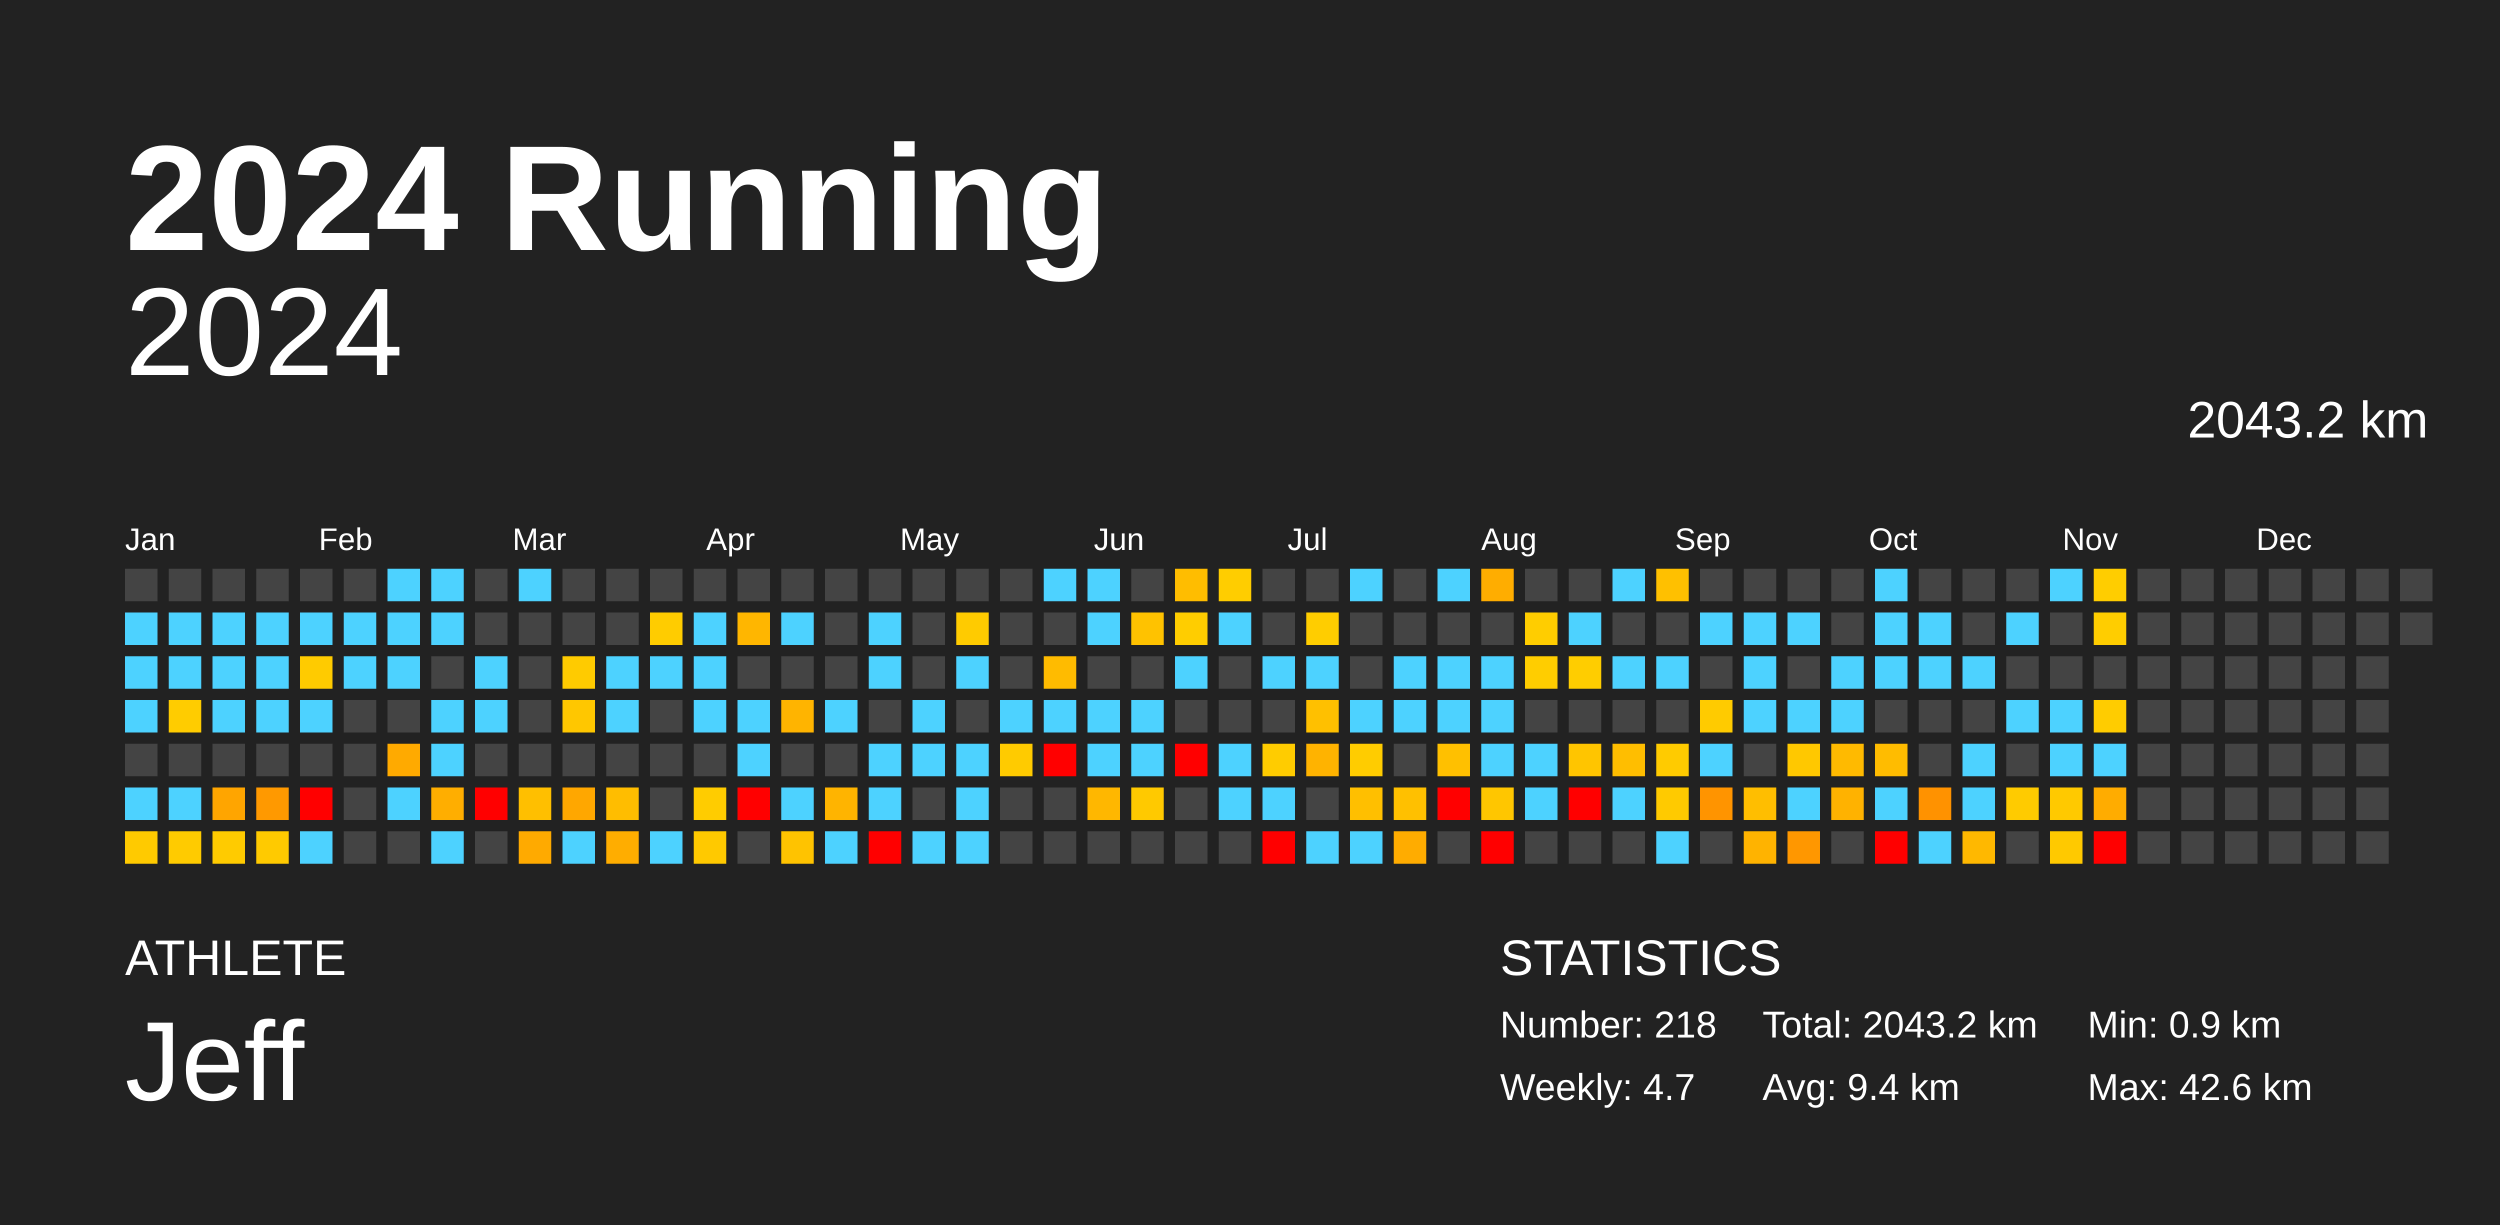
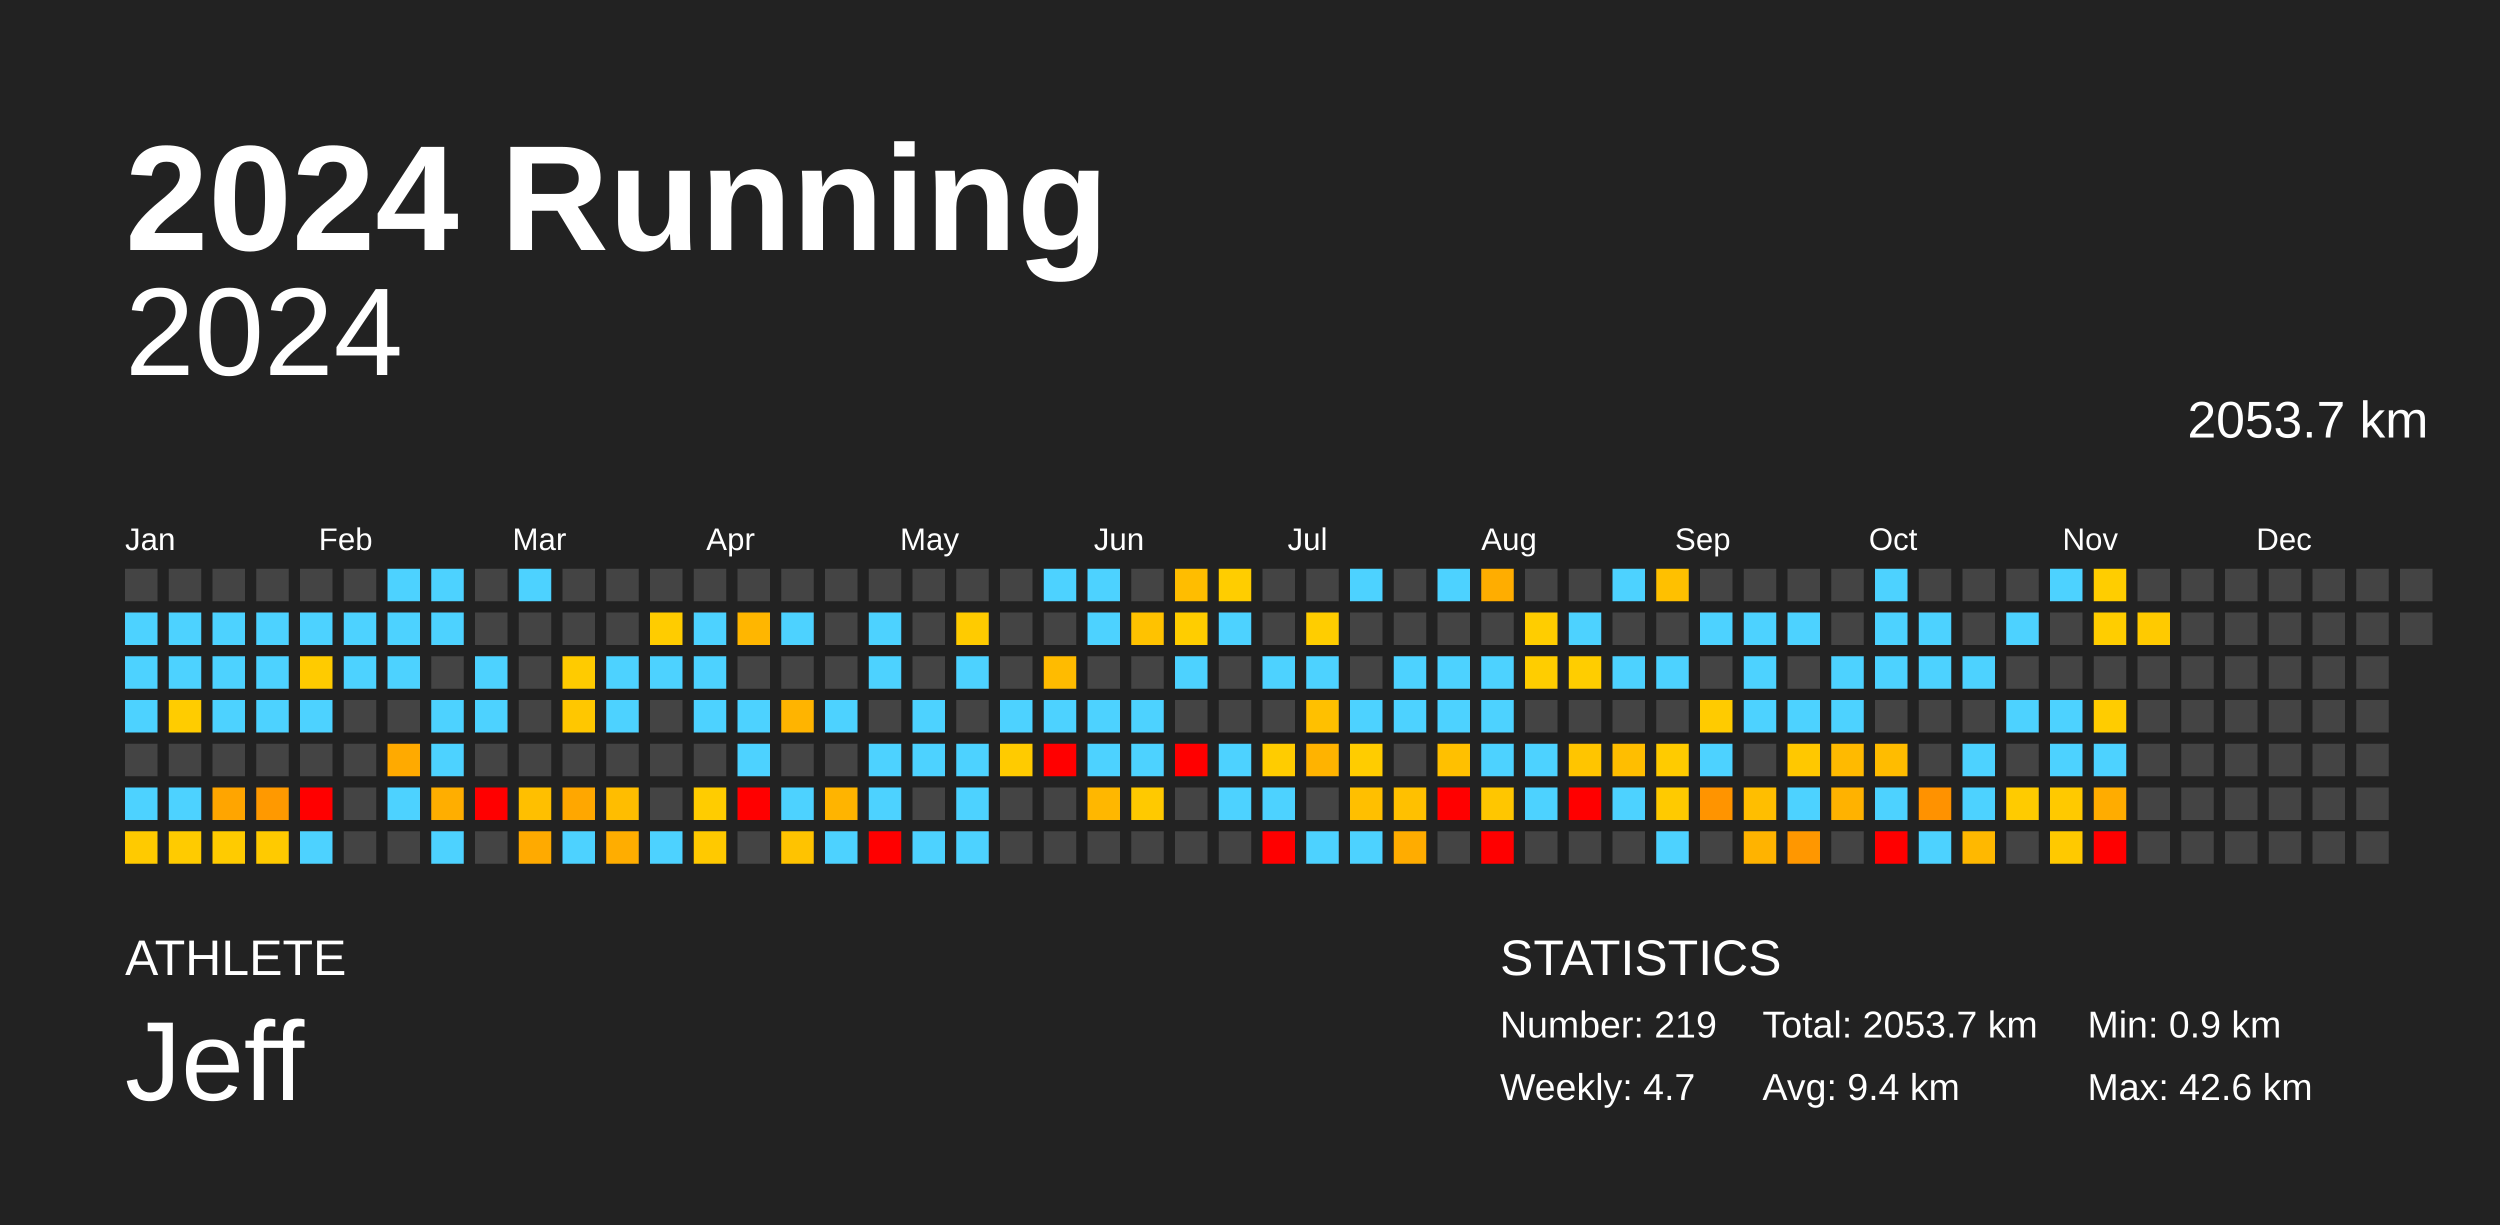
<svg xmlns="http://www.w3.org/2000/svg" baseProfile="full" height="98mm" version="1.1" viewBox="0,0,200,98" width="200mm">
  <defs />
  <rect fill="#222222" height="98" width="200" x="0" y="0" />
  <text fill="#FFFFFF" style="font-size:12px; font-family:Arial; font-weight:bold;" x="10" y="20">2024 Running</text>
  <text fill="#FFFFFF" style="font-size:4px; font-family:Arial" x="10" y="78">ATHLETE</text>
  <text fill="#FFFFFF" style="font-size:9px; font-family:Arial" x="10" y="88">Jeff</text>
  <text fill="#FFFFFF" style="font-size:4px; font-family:Arial" x="120" y="78">STATISTICS</text>
-   <text fill="#FFFFFF" style="font-size:3px; font-family:Arial" x="120" y="83">Number: 218</text>
+   <text fill="#FFFFFF" style="font-size:3px; font-family:Arial" x="120" y="83">Number: 219</text>
  <text fill="#FFFFFF" style="font-size:3px; font-family:Arial" x="120" y="88">Weekly: 4.7</text>
-   <text fill="#FFFFFF" style="font-size:3px; font-family:Arial" x="141" y="83">Total: 2043.2 km</text>
+   <text fill="#FFFFFF" style="font-size:3px; font-family:Arial" x="141" y="83">Total: 2053.7 km</text>
  <text fill="#FFFFFF" style="font-size:3px; font-family:Arial" x="141" y="88">Avg: 9.4 km</text>
  <text fill="#FFFFFF" style="font-size:3px; font-family:Arial" x="167" y="83">Min: 0.9 km</text>
  <text fill="#FFFFFF" style="font-size:3px; font-family:Arial" x="167" y="88">Max: 42.6 km</text>
  <text alignment-baseline="hanging" fill="#FFFFFF" style="font-size:10.0px; font-family:Arial;" x="10" y="30">2024</text>
-   <text alignment-baseline="hanging" fill="#FFFFFF" style="font-size:4.125px; font-family:Arial;" x="175" y="35">2043.2 km</text>
+   <text alignment-baseline="hanging" fill="#FFFFFF" style="font-size:4.125px; font-family:Arial;" x="175" y="35">2053.7 km</text>
  <text fill="#FFFFFF" style="font-size:2.5px; font-family:Arial" x="10.0" y="44">Jan</text>
  <text fill="#FFFFFF" style="font-size:2.5px; font-family:Arial" x="25.5" y="44">Feb</text>
  <text fill="#FFFFFF" style="font-size:2.5px; font-family:Arial" x="41.0" y="44">Mar</text>
  <text fill="#FFFFFF" style="font-size:2.5px; font-family:Arial" x="56.5" y="44">Apr</text>
  <text fill="#FFFFFF" style="font-size:2.5px; font-family:Arial" x="72.0" y="44">May</text>
  <text fill="#FFFFFF" style="font-size:2.5px; font-family:Arial" x="87.5" y="44">Jun</text>
  <text fill="#FFFFFF" style="font-size:2.5px; font-family:Arial" x="103.0" y="44">Jul</text>
  <text fill="#FFFFFF" style="font-size:2.5px; font-family:Arial" x="118.5" y="44">Aug</text>
  <text fill="#FFFFFF" style="font-size:2.5px; font-family:Arial" x="134.0" y="44">Sep</text>
  <text fill="#FFFFFF" style="font-size:2.5px; font-family:Arial" x="149.5" y="44">Oct</text>
  <text fill="#FFFFFF" style="font-size:2.5px; font-family:Arial" x="165.0" y="44">Nov</text>
  <text fill="#FFFFFF" style="font-size:2.5px; font-family:Arial" x="180.5" y="44">Dec</text>
  <rect fill="#444444" height="2.6" width="2.6" x="10.0" y="45.5" />
  <rect fill="#4dd2ff" height="2.6" width="2.6" x="10.0" y="49.0" />
  <rect fill="#4dd2ff" height="2.6" width="2.6" x="10.0" y="52.5" />
  <rect fill="#4dd2ff" height="2.6" width="2.6" x="10.0" y="56.0" />
  <rect fill="#444444" height="2.6" width="2.6" x="10.0" y="59.5" />
  <rect fill="#4dd2ff" height="2.6" width="2.6" x="10.0" y="63.0" />
  <rect fill="#ffca00" height="2.6" width="2.6" x="10.0" y="66.5" />
  <rect fill="#444444" height="2.6" width="2.6" x="13.5" y="45.5" />
  <rect fill="#4dd2ff" height="2.6" width="2.6" x="13.5" y="49.0" />
  <rect fill="#4dd2ff" height="2.6" width="2.6" x="13.5" y="52.5" />
  <rect fill="#ffcc00" height="2.6" width="2.6" x="13.5" y="56.0" />
  <rect fill="#444444" height="2.6" width="2.6" x="13.5" y="59.5" />
  <rect fill="#4dd2ff" height="2.6" width="2.6" x="13.5" y="63.0" />
  <rect fill="#ffcb00" height="2.6" width="2.6" x="13.5" y="66.5" />
  <rect fill="#444444" height="2.6" width="2.6" x="17.0" y="45.5" />
  <rect fill="#4dd2ff" height="2.6" width="2.6" x="17.0" y="49.0" />
  <rect fill="#4dd2ff" height="2.6" width="2.6" x="17.0" y="52.5" />
  <rect fill="#4dd2ff" height="2.6" width="2.6" x="17.0" y="56.0" />
  <rect fill="#444444" height="2.6" width="2.6" x="17.0" y="59.5" />
  <rect fill="#ffa500" height="2.6" width="2.6" x="17.0" y="63.0" />
  <rect fill="#ffcb00" height="2.6" width="2.6" x="17.0" y="66.5" />
  <rect fill="#444444" height="2.6" width="2.6" x="20.5" y="45.5" />
  <rect fill="#4dd2ff" height="2.6" width="2.6" x="20.5" y="49.0" />
  <rect fill="#4dd2ff" height="2.6" width="2.6" x="20.5" y="52.5" />
  <rect fill="#4dd2ff" height="2.6" width="2.6" x="20.5" y="56.0" />
  <rect fill="#444444" height="2.6" width="2.6" x="20.5" y="59.5" />
  <rect fill="#ff9900" height="2.6" width="2.6" x="20.5" y="63.0" />
  <rect fill="#ffca00" height="2.6" width="2.6" x="20.5" y="66.5" />
  <rect fill="#444444" height="2.6" width="2.6" x="24.0" y="45.5" />
  <rect fill="#4dd2ff" height="2.6" width="2.6" x="24.0" y="49.0" />
  <rect fill="#ffcb00" height="2.6" width="2.6" x="24.0" y="52.5" />
  <rect fill="#4dd2ff" height="2.6" width="2.6" x="24.0" y="56.0" />
  <rect fill="#444444" height="2.6" width="2.6" x="24.0" y="59.5" />
  <rect fill="red" height="2.6" width="2.6" x="24.0" y="63.0" />
  <rect fill="#4dd2ff" height="2.6" width="2.6" x="24.0" y="66.5" />
  <rect fill="#444444" height="2.6" width="2.6" x="27.5" y="45.5" />
  <rect fill="#4dd2ff" height="2.6" width="2.6" x="27.5" y="49.0" />
  <rect fill="#4dd2ff" height="2.6" width="2.6" x="27.5" y="52.5" />
  <rect fill="#444444" height="2.6" width="2.6" x="27.5" y="56.0" />
  <rect fill="#444444" height="2.6" width="2.6" x="27.5" y="59.5" />
  <rect fill="#444444" height="2.6" width="2.6" x="27.5" y="63.0" />
  <rect fill="#444444" height="2.6" width="2.6" x="27.5" y="66.5" />
  <rect fill="#4dd2ff" height="2.6" width="2.6" x="31.0" y="45.5" />
  <rect fill="#4dd2ff" height="2.6" width="2.6" x="31.0" y="49.0" />
  <rect fill="#4dd2ff" height="2.6" width="2.6" x="31.0" y="52.5" />
  <rect fill="#444444" height="2.6" width="2.6" x="31.0" y="56.0" />
  <rect fill="#ffaa00" height="2.6" width="2.6" x="31.0" y="59.5" />
  <rect fill="#4dd2ff" height="2.6" width="2.6" x="31.0" y="63.0" />
  <rect fill="#444444" height="2.6" width="2.6" x="31.0" y="66.5" />
  <rect fill="#4dd2ff" height="2.6" width="2.6" x="34.5" y="45.5" />
  <rect fill="#4dd2ff" height="2.6" width="2.6" x="34.5" y="49.0" />
  <rect fill="#444444" height="2.6" width="2.6" x="34.5" y="52.5" />
  <rect fill="#4dd2ff" height="2.6" width="2.6" x="34.5" y="56.0" />
  <rect fill="#4dd2ff" height="2.6" width="2.6" x="34.5" y="59.5" />
  <rect fill="#ffae00" height="2.6" width="2.6" x="34.5" y="63.0" />
  <rect fill="#4dd2ff" height="2.6" width="2.6" x="34.5" y="66.5" />
  <rect fill="#444444" height="2.6" width="2.6" x="38.0" y="45.5" />
  <rect fill="#444444" height="2.6" width="2.6" x="38.0" y="49.0" />
  <rect fill="#4dd2ff" height="2.6" width="2.6" x="38.0" y="52.5" />
  <rect fill="#4dd2ff" height="2.6" width="2.6" x="38.0" y="56.0" />
  <rect fill="#444444" height="2.6" width="2.6" x="38.0" y="59.5" />
  <rect fill="red" height="2.6" width="2.6" x="38.0" y="63.0" />
  <rect fill="#444444" height="2.6" width="2.6" x="38.0" y="66.5" />
  <rect fill="#4dd2ff" height="2.6" width="2.6" x="41.5" y="45.5" />
  <rect fill="#444444" height="2.6" width="2.6" x="41.5" y="49.0" />
  <rect fill="#444444" height="2.6" width="2.6" x="41.5" y="52.5" />
  <rect fill="#444444" height="2.6" width="2.6" x="41.5" y="56.0" />
  <rect fill="#444444" height="2.6" width="2.6" x="41.5" y="59.5" />
  <rect fill="#ffbf00" height="2.6" width="2.6" x="41.5" y="63.0" />
  <rect fill="#ffaa00" height="2.6" width="2.6" x="41.5" y="66.5" />
  <rect fill="#444444" height="2.6" width="2.6" x="45.0" y="45.5" />
  <rect fill="#444444" height="2.6" width="2.6" x="45.0" y="49.0" />
  <rect fill="#ffcb00" height="2.6" width="2.6" x="45.0" y="52.5" />
  <rect fill="#ffc700" height="2.6" width="2.6" x="45.0" y="56.0" />
  <rect fill="#444444" height="2.6" width="2.6" x="45.0" y="59.5" />
  <rect fill="#ffa700" height="2.6" width="2.6" x="45.0" y="63.0" />
  <rect fill="#4dd2ff" height="2.6" width="2.6" x="45.0" y="66.5" />
  <rect fill="#444444" height="2.6" width="2.6" x="48.5" y="45.5" />
  <rect fill="#444444" height="2.6" width="2.6" x="48.5" y="49.0" />
  <rect fill="#4dd2ff" height="2.6" width="2.6" x="48.5" y="52.5" />
  <rect fill="#4dd2ff" height="2.6" width="2.6" x="48.5" y="56.0" />
  <rect fill="#444444" height="2.6" width="2.6" x="48.5" y="59.5" />
  <rect fill="#ffbd00" height="2.6" width="2.6" x="48.5" y="63.0" />
  <rect fill="#ffad00" height="2.6" width="2.6" x="48.5" y="66.5" />
  <rect fill="#444444" height="2.6" width="2.6" x="52.0" y="45.5" />
  <rect fill="#ffcc00" height="2.6" width="2.6" x="52.0" y="49.0" />
  <rect fill="#4dd2ff" height="2.6" width="2.6" x="52.0" y="52.5" />
  <rect fill="#444444" height="2.6" width="2.6" x="52.0" y="56.0" />
  <rect fill="#444444" height="2.6" width="2.6" x="52.0" y="59.5" />
  <rect fill="#444444" height="2.6" width="2.6" x="52.0" y="63.0" />
  <rect fill="#4dd2ff" height="2.6" width="2.6" x="52.0" y="66.5" />
  <rect fill="#444444" height="2.6" width="2.6" x="55.5" y="45.5" />
  <rect fill="#4dd2ff" height="2.6" width="2.6" x="55.5" y="49.0" />
  <rect fill="#4dd2ff" height="2.6" width="2.6" x="55.5" y="52.5" />
  <rect fill="#4dd2ff" height="2.6" width="2.6" x="55.5" y="56.0" />
  <rect fill="#444444" height="2.6" width="2.6" x="55.5" y="59.5" />
  <rect fill="#ffcc00" height="2.6" width="2.6" x="55.5" y="63.0" />
  <rect fill="#ffc900" height="2.6" width="2.6" x="55.5" y="66.5" />
  <rect fill="#444444" height="2.6" width="2.6" x="59.0" y="45.5" />
  <rect fill="#ffb600" height="2.6" width="2.6" x="59.0" y="49.0" />
  <rect fill="#444444" height="2.6" width="2.6" x="59.0" y="52.5" />
  <rect fill="#4dd2ff" height="2.6" width="2.6" x="59.0" y="56.0" />
  <rect fill="#4dd2ff" height="2.6" width="2.6" x="59.0" y="59.5" />
  <rect fill="red" height="2.6" width="2.6" x="59.0" y="63.0" />
  <rect fill="#444444" height="2.6" width="2.6" x="59.0" y="66.5" />
  <rect fill="#444444" height="2.6" width="2.6" x="62.5" y="45.5" />
  <rect fill="#4dd2ff" height="2.6" width="2.6" x="62.5" y="49.0" />
  <rect fill="#444444" height="2.6" width="2.6" x="62.5" y="52.5" />
  <rect fill="#ffb400" height="2.6" width="2.6" x="62.5" y="56.0" />
  <rect fill="#444444" height="2.6" width="2.6" x="62.5" y="59.5" />
  <rect fill="#4dd2ff" height="2.6" width="2.6" x="62.5" y="63.0" />
  <rect fill="#ffc300" height="2.6" width="2.6" x="62.5" y="66.5" />
  <rect fill="#444444" height="2.6" width="2.6" x="66.0" y="45.5" />
  <rect fill="#444444" height="2.6" width="2.6" x="66.0" y="49.0" />
  <rect fill="#444444" height="2.6" width="2.6" x="66.0" y="52.5" />
  <rect fill="#4dd2ff" height="2.6" width="2.6" x="66.0" y="56.0" />
  <rect fill="#444444" height="2.6" width="2.6" x="66.0" y="59.5" />
  <rect fill="#ffb400" height="2.6" width="2.6" x="66.0" y="63.0" />
  <rect fill="#4dd2ff" height="2.6" width="2.6" x="66.0" y="66.5" />
  <rect fill="#444444" height="2.6" width="2.6" x="69.5" y="45.5" />
  <rect fill="#4dd2ff" height="2.6" width="2.6" x="69.5" y="49.0" />
  <rect fill="#4dd2ff" height="2.6" width="2.6" x="69.5" y="52.5" />
  <rect fill="#444444" height="2.6" width="2.6" x="69.5" y="56.0" />
  <rect fill="#4dd2ff" height="2.6" width="2.6" x="69.5" y="59.5" />
  <rect fill="#4dd2ff" height="2.6" width="2.6" x="69.5" y="63.0" />
  <rect fill="red" height="2.6" width="2.6" x="69.5" y="66.5" />
  <rect fill="#444444" height="2.6" width="2.6" x="73.0" y="45.5" />
  <rect fill="#444444" height="2.6" width="2.6" x="73.0" y="49.0" />
  <rect fill="#444444" height="2.6" width="2.6" x="73.0" y="52.5" />
  <rect fill="#4dd2ff" height="2.6" width="2.6" x="73.0" y="56.0" />
  <rect fill="#4dd2ff" height="2.6" width="2.6" x="73.0" y="59.5" />
  <rect fill="#444444" height="2.6" width="2.6" x="73.0" y="63.0" />
  <rect fill="#4dd2ff" height="2.6" width="2.6" x="73.0" y="66.5" />
  <rect fill="#444444" height="2.6" width="2.6" x="76.5" y="45.5" />
  <rect fill="#ffcb00" height="2.6" width="2.6" x="76.5" y="49.0" />
  <rect fill="#4dd2ff" height="2.6" width="2.6" x="76.5" y="52.5" />
  <rect fill="#444444" height="2.6" width="2.6" x="76.5" y="56.0" />
  <rect fill="#4dd2ff" height="2.6" width="2.6" x="76.5" y="59.5" />
  <rect fill="#4dd2ff" height="2.6" width="2.6" x="76.5" y="63.0" />
  <rect fill="#4dd2ff" height="2.6" width="2.6" x="76.5" y="66.5" />
  <rect fill="#444444" height="2.6" width="2.6" x="80.0" y="45.5" />
  <rect fill="#444444" height="2.6" width="2.6" x="80.0" y="49.0" />
  <rect fill="#444444" height="2.6" width="2.6" x="80.0" y="52.5" />
  <rect fill="#4dd2ff" height="2.6" width="2.6" x="80.0" y="56.0" />
  <rect fill="#ffcb00" height="2.6" width="2.6" x="80.0" y="59.5" />
  <rect fill="#444444" height="2.6" width="2.6" x="80.0" y="63.0" />
  <rect fill="#444444" height="2.6" width="2.6" x="80.0" y="66.5" />
  <rect fill="#4dd2ff" height="2.6" width="2.6" x="83.5" y="45.5" />
  <rect fill="#444444" height="2.6" width="2.6" x="83.5" y="49.0" />
  <rect fill="#ffbb00" height="2.6" width="2.6" x="83.5" y="52.5" />
  <rect fill="#4dd2ff" height="2.6" width="2.6" x="83.5" y="56.0" />
  <rect fill="red" height="2.6" width="2.6" x="83.5" y="59.5" />
  <rect fill="#444444" height="2.6" width="2.6" x="83.5" y="63.0" />
  <rect fill="#444444" height="2.6" width="2.6" x="83.5" y="66.5" />
  <rect fill="#4dd2ff" height="2.6" width="2.6" x="87.0" y="45.5" />
  <rect fill="#4dd2ff" height="2.6" width="2.6" x="87.0" y="49.0" />
  <rect fill="#444444" height="2.6" width="2.6" x="87.0" y="52.5" />
  <rect fill="#4dd2ff" height="2.6" width="2.6" x="87.0" y="56.0" />
  <rect fill="#4dd2ff" height="2.6" width="2.6" x="87.0" y="59.5" />
  <rect fill="#ffb700" height="2.6" width="2.6" x="87.0" y="63.0" />
  <rect fill="#444444" height="2.6" width="2.6" x="87.0" y="66.5" />
  <rect fill="#444444" height="2.6" width="2.6" x="90.5" y="45.5" />
  <rect fill="#ffc200" height="2.6" width="2.6" x="90.5" y="49.0" />
  <rect fill="#444444" height="2.6" width="2.6" x="90.5" y="52.5" />
  <rect fill="#4dd2ff" height="2.6" width="2.6" x="90.5" y="56.0" />
  <rect fill="#4dd2ff" height="2.6" width="2.6" x="90.5" y="59.5" />
  <rect fill="#ffc900" height="2.6" width="2.6" x="90.5" y="63.0" />
  <rect fill="#444444" height="2.6" width="2.6" x="90.5" y="66.5" />
  <rect fill="#ffbd00" height="2.6" width="2.6" x="94.0" y="45.5" />
  <rect fill="#ffcd00" height="2.6" width="2.6" x="94.0" y="49.0" />
  <rect fill="#4dd2ff" height="2.6" width="2.6" x="94.0" y="52.5" />
  <rect fill="#444444" height="2.6" width="2.6" x="94.0" y="56.0" />
  <rect fill="red" height="2.6" width="2.6" x="94.0" y="59.5" />
  <rect fill="#444444" height="2.6" width="2.6" x="94.0" y="63.0" />
  <rect fill="#444444" height="2.6" width="2.6" x="94.0" y="66.5" />
  <rect fill="#ffcd00" height="2.6" width="2.6" x="97.5" y="45.5" />
  <rect fill="#4dd2ff" height="2.6" width="2.6" x="97.5" y="49.0" />
  <rect fill="#444444" height="2.6" width="2.6" x="97.5" y="52.5" />
  <rect fill="#444444" height="2.6" width="2.6" x="97.5" y="56.0" />
  <rect fill="#4dd2ff" height="2.6" width="2.6" x="97.5" y="59.5" />
  <rect fill="#4dd2ff" height="2.6" width="2.6" x="97.5" y="63.0" />
  <rect fill="#444444" height="2.6" width="2.6" x="97.5" y="66.5" />
  <rect fill="#444444" height="2.6" width="2.6" x="101.0" y="45.5" />
  <rect fill="#444444" height="2.6" width="2.6" x="101.0" y="49.0" />
  <rect fill="#4dd2ff" height="2.6" width="2.6" x="101.0" y="52.5" />
  <rect fill="#444444" height="2.6" width="2.6" x="101.0" y="56.0" />
  <rect fill="#ffcc00" height="2.6" width="2.6" x="101.0" y="59.5" />
  <rect fill="#4dd2ff" height="2.6" width="2.6" x="101.0" y="63.0" />
  <rect fill="red" height="2.6" width="2.6" x="101.0" y="66.5" />
  <rect fill="#444444" height="2.6" width="2.6" x="104.5" y="45.5" />
  <rect fill="#ffcd00" height="2.6" width="2.6" x="104.5" y="49.0" />
  <rect fill="#4dd2ff" height="2.6" width="2.6" x="104.5" y="52.5" />
  <rect fill="#ffc000" height="2.6" width="2.6" x="104.5" y="56.0" />
  <rect fill="#ffb300" height="2.6" width="2.6" x="104.5" y="59.5" />
  <rect fill="#444444" height="2.6" width="2.6" x="104.5" y="63.0" />
  <rect fill="#4dd2ff" height="2.6" width="2.6" x="104.5" y="66.5" />
  <rect fill="#4dd2ff" height="2.6" width="2.6" x="108.0" y="45.5" />
  <rect fill="#444444" height="2.6" width="2.6" x="108.0" y="49.0" />
  <rect fill="#444444" height="2.6" width="2.6" x="108.0" y="52.5" />
  <rect fill="#4dd2ff" height="2.6" width="2.6" x="108.0" y="56.0" />
  <rect fill="#ffcc00" height="2.6" width="2.6" x="108.0" y="59.5" />
  <rect fill="#ffbf00" height="2.6" width="2.6" x="108.0" y="63.0" />
  <rect fill="#4dd2ff" height="2.6" width="2.6" x="108.0" y="66.5" />
  <rect fill="#444444" height="2.6" width="2.6" x="111.5" y="45.5" />
  <rect fill="#444444" height="2.6" width="2.6" x="111.5" y="49.0" />
  <rect fill="#4dd2ff" height="2.6" width="2.6" x="111.5" y="52.5" />
  <rect fill="#4dd2ff" height="2.6" width="2.6" x="111.5" y="56.0" />
  <rect fill="#444444" height="2.6" width="2.6" x="111.5" y="59.5" />
  <rect fill="#ffc000" height="2.6" width="2.6" x="111.5" y="63.0" />
  <rect fill="#ffac00" height="2.6" width="2.6" x="111.5" y="66.5" />
  <rect fill="#4dd2ff" height="2.6" width="2.6" x="115.0" y="45.5" />
  <rect fill="#444444" height="2.6" width="2.6" x="115.0" y="49.0" />
  <rect fill="#4dd2ff" height="2.6" width="2.6" x="115.0" y="52.5" />
  <rect fill="#4dd2ff" height="2.6" width="2.6" x="115.0" y="56.0" />
  <rect fill="#ffc000" height="2.6" width="2.6" x="115.0" y="59.5" />
  <rect fill="red" height="2.6" width="2.6" x="115.0" y="63.0" />
  <rect fill="#444444" height="2.6" width="2.6" x="115.0" y="66.5" />
  <rect fill="#ffad00" height="2.6" width="2.6" x="118.5" y="45.5" />
  <rect fill="#444444" height="2.6" width="2.6" x="118.5" y="49.0" />
  <rect fill="#4dd2ff" height="2.6" width="2.6" x="118.5" y="52.5" />
  <rect fill="#4dd2ff" height="2.6" width="2.6" x="118.5" y="56.0" />
  <rect fill="#4dd2ff" height="2.6" width="2.6" x="118.5" y="59.5" />
  <rect fill="#ffc600" height="2.6" width="2.6" x="118.5" y="63.0" />
  <rect fill="red" height="2.6" width="2.6" x="118.5" y="66.5" />
  <rect fill="#444444" height="2.6" width="2.6" x="122.0" y="45.5" />
  <rect fill="#ffcd00" height="2.6" width="2.6" x="122.0" y="49.0" />
  <rect fill="#ffcd00" height="2.6" width="2.6" x="122.0" y="52.5" />
  <rect fill="#444444" height="2.6" width="2.6" x="122.0" y="56.0" />
  <rect fill="#4dd2ff" height="2.6" width="2.6" x="122.0" y="59.5" />
  <rect fill="#4dd2ff" height="2.6" width="2.6" x="122.0" y="63.0" />
  <rect fill="#444444" height="2.6" width="2.6" x="122.0" y="66.5" />
  <rect fill="#444444" height="2.6" width="2.6" x="125.5" y="45.5" />
  <rect fill="#4dd2ff" height="2.6" width="2.6" x="125.5" y="49.0" />
  <rect fill="#ffcd00" height="2.6" width="2.6" x="125.5" y="52.5" />
  <rect fill="#444444" height="2.6" width="2.6" x="125.5" y="56.0" />
  <rect fill="#ffc500" height="2.6" width="2.6" x="125.5" y="59.5" />
  <rect fill="red" height="2.6" width="2.6" x="125.5" y="63.0" />
  <rect fill="#444444" height="2.6" width="2.6" x="125.5" y="66.5" />
  <rect fill="#4dd2ff" height="2.6" width="2.6" x="129.0" y="45.5" />
  <rect fill="#444444" height="2.6" width="2.6" x="129.0" y="49.0" />
  <rect fill="#4dd2ff" height="2.6" width="2.6" x="129.0" y="52.5" />
  <rect fill="#444444" height="2.6" width="2.6" x="129.0" y="56.0" />
  <rect fill="#ffbe00" height="2.6" width="2.6" x="129.0" y="59.5" />
  <rect fill="#4dd2ff" height="2.6" width="2.6" x="129.0" y="63.0" />
  <rect fill="#444444" height="2.6" width="2.6" x="129.0" y="66.5" />
  <rect fill="#ffc000" height="2.6" width="2.6" x="132.5" y="45.5" />
  <rect fill="#444444" height="2.6" width="2.6" x="132.5" y="49.0" />
  <rect fill="#4dd2ff" height="2.6" width="2.6" x="132.5" y="52.5" />
  <rect fill="#444444" height="2.6" width="2.6" x="132.5" y="56.0" />
  <rect fill="#ffcb00" height="2.6" width="2.6" x="132.5" y="59.5" />
  <rect fill="#ffca00" height="2.6" width="2.6" x="132.5" y="63.0" />
  <rect fill="#4dd2ff" height="2.6" width="2.6" x="132.5" y="66.5" />
  <rect fill="#444444" height="2.6" width="2.6" x="136.0" y="45.5" />
  <rect fill="#4dd2ff" height="2.6" width="2.6" x="136.0" y="49.0" />
  <rect fill="#444444" height="2.6" width="2.6" x="136.0" y="52.5" />
  <rect fill="#ffcb00" height="2.6" width="2.6" x="136.0" y="56.0" />
  <rect fill="#4dd2ff" height="2.6" width="2.6" x="136.0" y="59.5" />
  <rect fill="#ff9400" height="2.6" width="2.6" x="136.0" y="63.0" />
  <rect fill="#444444" height="2.6" width="2.6" x="136.0" y="66.5" />
  <rect fill="#444444" height="2.6" width="2.6" x="139.5" y="45.5" />
  <rect fill="#4dd2ff" height="2.6" width="2.6" x="139.5" y="49.0" />
  <rect fill="#4dd2ff" height="2.6" width="2.6" x="139.5" y="52.5" />
  <rect fill="#4dd2ff" height="2.6" width="2.6" x="139.5" y="56.0" />
  <rect fill="#444444" height="2.6" width="2.6" x="139.5" y="59.5" />
  <rect fill="#ffbe00" height="2.6" width="2.6" x="139.5" y="63.0" />
  <rect fill="#ffb300" height="2.6" width="2.6" x="139.5" y="66.5" />
  <rect fill="#444444" height="2.6" width="2.6" x="143.0" y="45.5" />
  <rect fill="#4dd2ff" height="2.6" width="2.6" x="143.0" y="49.0" />
  <rect fill="#444444" height="2.6" width="2.6" x="143.0" y="52.5" />
  <rect fill="#4dd2ff" height="2.6" width="2.6" x="143.0" y="56.0" />
  <rect fill="#ffc800" height="2.6" width="2.6" x="143.0" y="59.5" />
  <rect fill="#4dd2ff" height="2.6" width="2.6" x="143.0" y="63.0" />
  <rect fill="#ff9700" height="2.6" width="2.6" x="143.0" y="66.5" />
  <rect fill="#444444" height="2.6" width="2.6" x="146.5" y="45.5" />
  <rect fill="#444444" height="2.6" width="2.6" x="146.5" y="49.0" />
  <rect fill="#4dd2ff" height="2.6" width="2.6" x="146.5" y="52.5" />
  <rect fill="#4dd2ff" height="2.6" width="2.6" x="146.5" y="56.0" />
  <rect fill="#ffba00" height="2.6" width="2.6" x="146.5" y="59.5" />
  <rect fill="#ffb200" height="2.6" width="2.6" x="146.5" y="63.0" />
  <rect fill="#444444" height="2.6" width="2.6" x="146.5" y="66.5" />
  <rect fill="#4dd2ff" height="2.6" width="2.6" x="150.0" y="45.5" />
  <rect fill="#4dd2ff" height="2.6" width="2.6" x="150.0" y="49.0" />
  <rect fill="#4dd2ff" height="2.6" width="2.6" x="150.0" y="52.5" />
  <rect fill="#444444" height="2.6" width="2.6" x="150.0" y="56.0" />
  <rect fill="#ffbc00" height="2.6" width="2.6" x="150.0" y="59.5" />
  <rect fill="#4dd2ff" height="2.6" width="2.6" x="150.0" y="63.0" />
  <rect fill="red" height="2.6" width="2.6" x="150.0" y="66.5" />
  <rect fill="#444444" height="2.6" width="2.6" x="153.5" y="45.5" />
  <rect fill="#4dd2ff" height="2.6" width="2.6" x="153.5" y="49.0" />
  <rect fill="#4dd2ff" height="2.6" width="2.6" x="153.5" y="52.5" />
  <rect fill="#444444" height="2.6" width="2.6" x="153.5" y="56.0" />
  <rect fill="#444444" height="2.6" width="2.6" x="153.5" y="59.5" />
  <rect fill="#ff9200" height="2.6" width="2.6" x="153.5" y="63.0" />
  <rect fill="#4dd2ff" height="2.6" width="2.6" x="153.5" y="66.5" />
  <rect fill="#444444" height="2.6" width="2.6" x="157.0" y="45.5" />
  <rect fill="#444444" height="2.6" width="2.6" x="157.0" y="49.0" />
  <rect fill="#4dd2ff" height="2.6" width="2.6" x="157.0" y="52.5" />
  <rect fill="#444444" height="2.6" width="2.6" x="157.0" y="56.0" />
  <rect fill="#4dd2ff" height="2.6" width="2.6" x="157.0" y="59.5" />
  <rect fill="#4dd2ff" height="2.6" width="2.6" x="157.0" y="63.0" />
  <rect fill="#ffb800" height="2.6" width="2.6" x="157.0" y="66.5" />
  <rect fill="#444444" height="2.6" width="2.6" x="160.5" y="45.5" />
  <rect fill="#4dd2ff" height="2.6" width="2.6" x="160.5" y="49.0" />
  <rect fill="#444444" height="2.6" width="2.6" x="160.5" y="52.5" />
  <rect fill="#4dd2ff" height="2.6" width="2.6" x="160.5" y="56.0" />
  <rect fill="#444444" height="2.6" width="2.6" x="160.5" y="59.5" />
  <rect fill="#ffcb00" height="2.6" width="2.6" x="160.5" y="63.0" />
  <rect fill="#444444" height="2.6" width="2.6" x="160.5" y="66.5" />
  <rect fill="#4dd2ff" height="2.6" width="2.6" x="164.0" y="45.5" />
  <rect fill="#444444" height="2.6" width="2.6" x="164.0" y="49.0" />
  <rect fill="#444444" height="2.6" width="2.6" x="164.0" y="52.5" />
  <rect fill="#4dd2ff" height="2.6" width="2.6" x="164.0" y="56.0" />
  <rect fill="#4dd2ff" height="2.6" width="2.6" x="164.0" y="59.5" />
  <rect fill="#ffc900" height="2.6" width="2.6" x="164.0" y="63.0" />
  <rect fill="#ffc900" height="2.6" width="2.6" x="164.0" y="66.5" />
  <rect fill="#ffcd00" height="2.6" width="2.6" x="167.5" y="45.5" />
  <rect fill="#ffcd00" height="2.6" width="2.6" x="167.5" y="49.0" />
  <rect fill="#444444" height="2.6" width="2.6" x="167.5" y="52.5" />
  <rect fill="#ffcc00" height="2.6" width="2.6" x="167.5" y="56.0" />
  <rect fill="#4dd2ff" height="2.6" width="2.6" x="167.5" y="59.5" />
  <rect fill="#ffac00" height="2.6" width="2.6" x="167.5" y="63.0" />
  <rect fill="red" height="2.6" width="2.6" x="167.5" y="66.5" />
  <rect fill="#444444" height="2.6" width="2.6" x="171.0" y="45.5" />
-   <rect fill="#444444" height="2.6" width="2.6" x="171.0" y="49.0" />
+   <rect fill="#ffca00" height="2.6" width="2.6" x="171.0" y="49.0" />
  <rect fill="#444444" height="2.6" width="2.6" x="171.0" y="52.5" />
  <rect fill="#444444" height="2.6" width="2.6" x="171.0" y="56.0" />
  <rect fill="#444444" height="2.6" width="2.6" x="171.0" y="59.5" />
  <rect fill="#444444" height="2.6" width="2.6" x="171.0" y="63.0" />
  <rect fill="#444444" height="2.6" width="2.6" x="171.0" y="66.5" />
  <rect fill="#444444" height="2.6" width="2.6" x="174.5" y="45.5" />
  <rect fill="#444444" height="2.6" width="2.6" x="174.5" y="49.0" />
  <rect fill="#444444" height="2.6" width="2.6" x="174.5" y="52.5" />
  <rect fill="#444444" height="2.6" width="2.6" x="174.5" y="56.0" />
  <rect fill="#444444" height="2.6" width="2.6" x="174.5" y="59.5" />
  <rect fill="#444444" height="2.6" width="2.6" x="174.5" y="63.0" />
  <rect fill="#444444" height="2.6" width="2.6" x="174.5" y="66.5" />
  <rect fill="#444444" height="2.6" width="2.6" x="178.0" y="45.5" />
  <rect fill="#444444" height="2.6" width="2.6" x="178.0" y="49.0" />
  <rect fill="#444444" height="2.6" width="2.6" x="178.0" y="52.5" />
  <rect fill="#444444" height="2.6" width="2.6" x="178.0" y="56.0" />
  <rect fill="#444444" height="2.6" width="2.6" x="178.0" y="59.5" />
  <rect fill="#444444" height="2.6" width="2.6" x="178.0" y="63.0" />
  <rect fill="#444444" height="2.6" width="2.6" x="178.0" y="66.5" />
  <rect fill="#444444" height="2.6" width="2.6" x="181.5" y="45.5" />
  <rect fill="#444444" height="2.6" width="2.6" x="181.5" y="49.0" />
  <rect fill="#444444" height="2.6" width="2.6" x="181.5" y="52.5" />
  <rect fill="#444444" height="2.6" width="2.6" x="181.5" y="56.0" />
  <rect fill="#444444" height="2.6" width="2.6" x="181.5" y="59.5" />
  <rect fill="#444444" height="2.6" width="2.6" x="181.5" y="63.0" />
  <rect fill="#444444" height="2.6" width="2.6" x="181.5" y="66.5" />
  <rect fill="#444444" height="2.6" width="2.6" x="185.0" y="45.5" />
  <rect fill="#444444" height="2.6" width="2.6" x="185.0" y="49.0" />
  <rect fill="#444444" height="2.6" width="2.6" x="185.0" y="52.5" />
  <rect fill="#444444" height="2.6" width="2.6" x="185.0" y="56.0" />
  <rect fill="#444444" height="2.6" width="2.6" x="185.0" y="59.5" />
  <rect fill="#444444" height="2.6" width="2.6" x="185.0" y="63.0" />
  <rect fill="#444444" height="2.6" width="2.6" x="185.0" y="66.5" />
  <rect fill="#444444" height="2.6" width="2.6" x="188.5" y="45.5" />
  <rect fill="#444444" height="2.6" width="2.6" x="188.5" y="49.0" />
  <rect fill="#444444" height="2.6" width="2.6" x="188.5" y="52.5" />
  <rect fill="#444444" height="2.6" width="2.6" x="188.5" y="56.0" />
  <rect fill="#444444" height="2.6" width="2.6" x="188.5" y="59.5" />
  <rect fill="#444444" height="2.6" width="2.6" x="188.5" y="63.0" />
  <rect fill="#444444" height="2.6" width="2.6" x="188.5" y="66.5" />
  <rect fill="#444444" height="2.6" width="2.6" x="192.0" y="45.5" />
  <rect fill="#444444" height="2.6" width="2.6" x="192.0" y="49.0" />
</svg>
